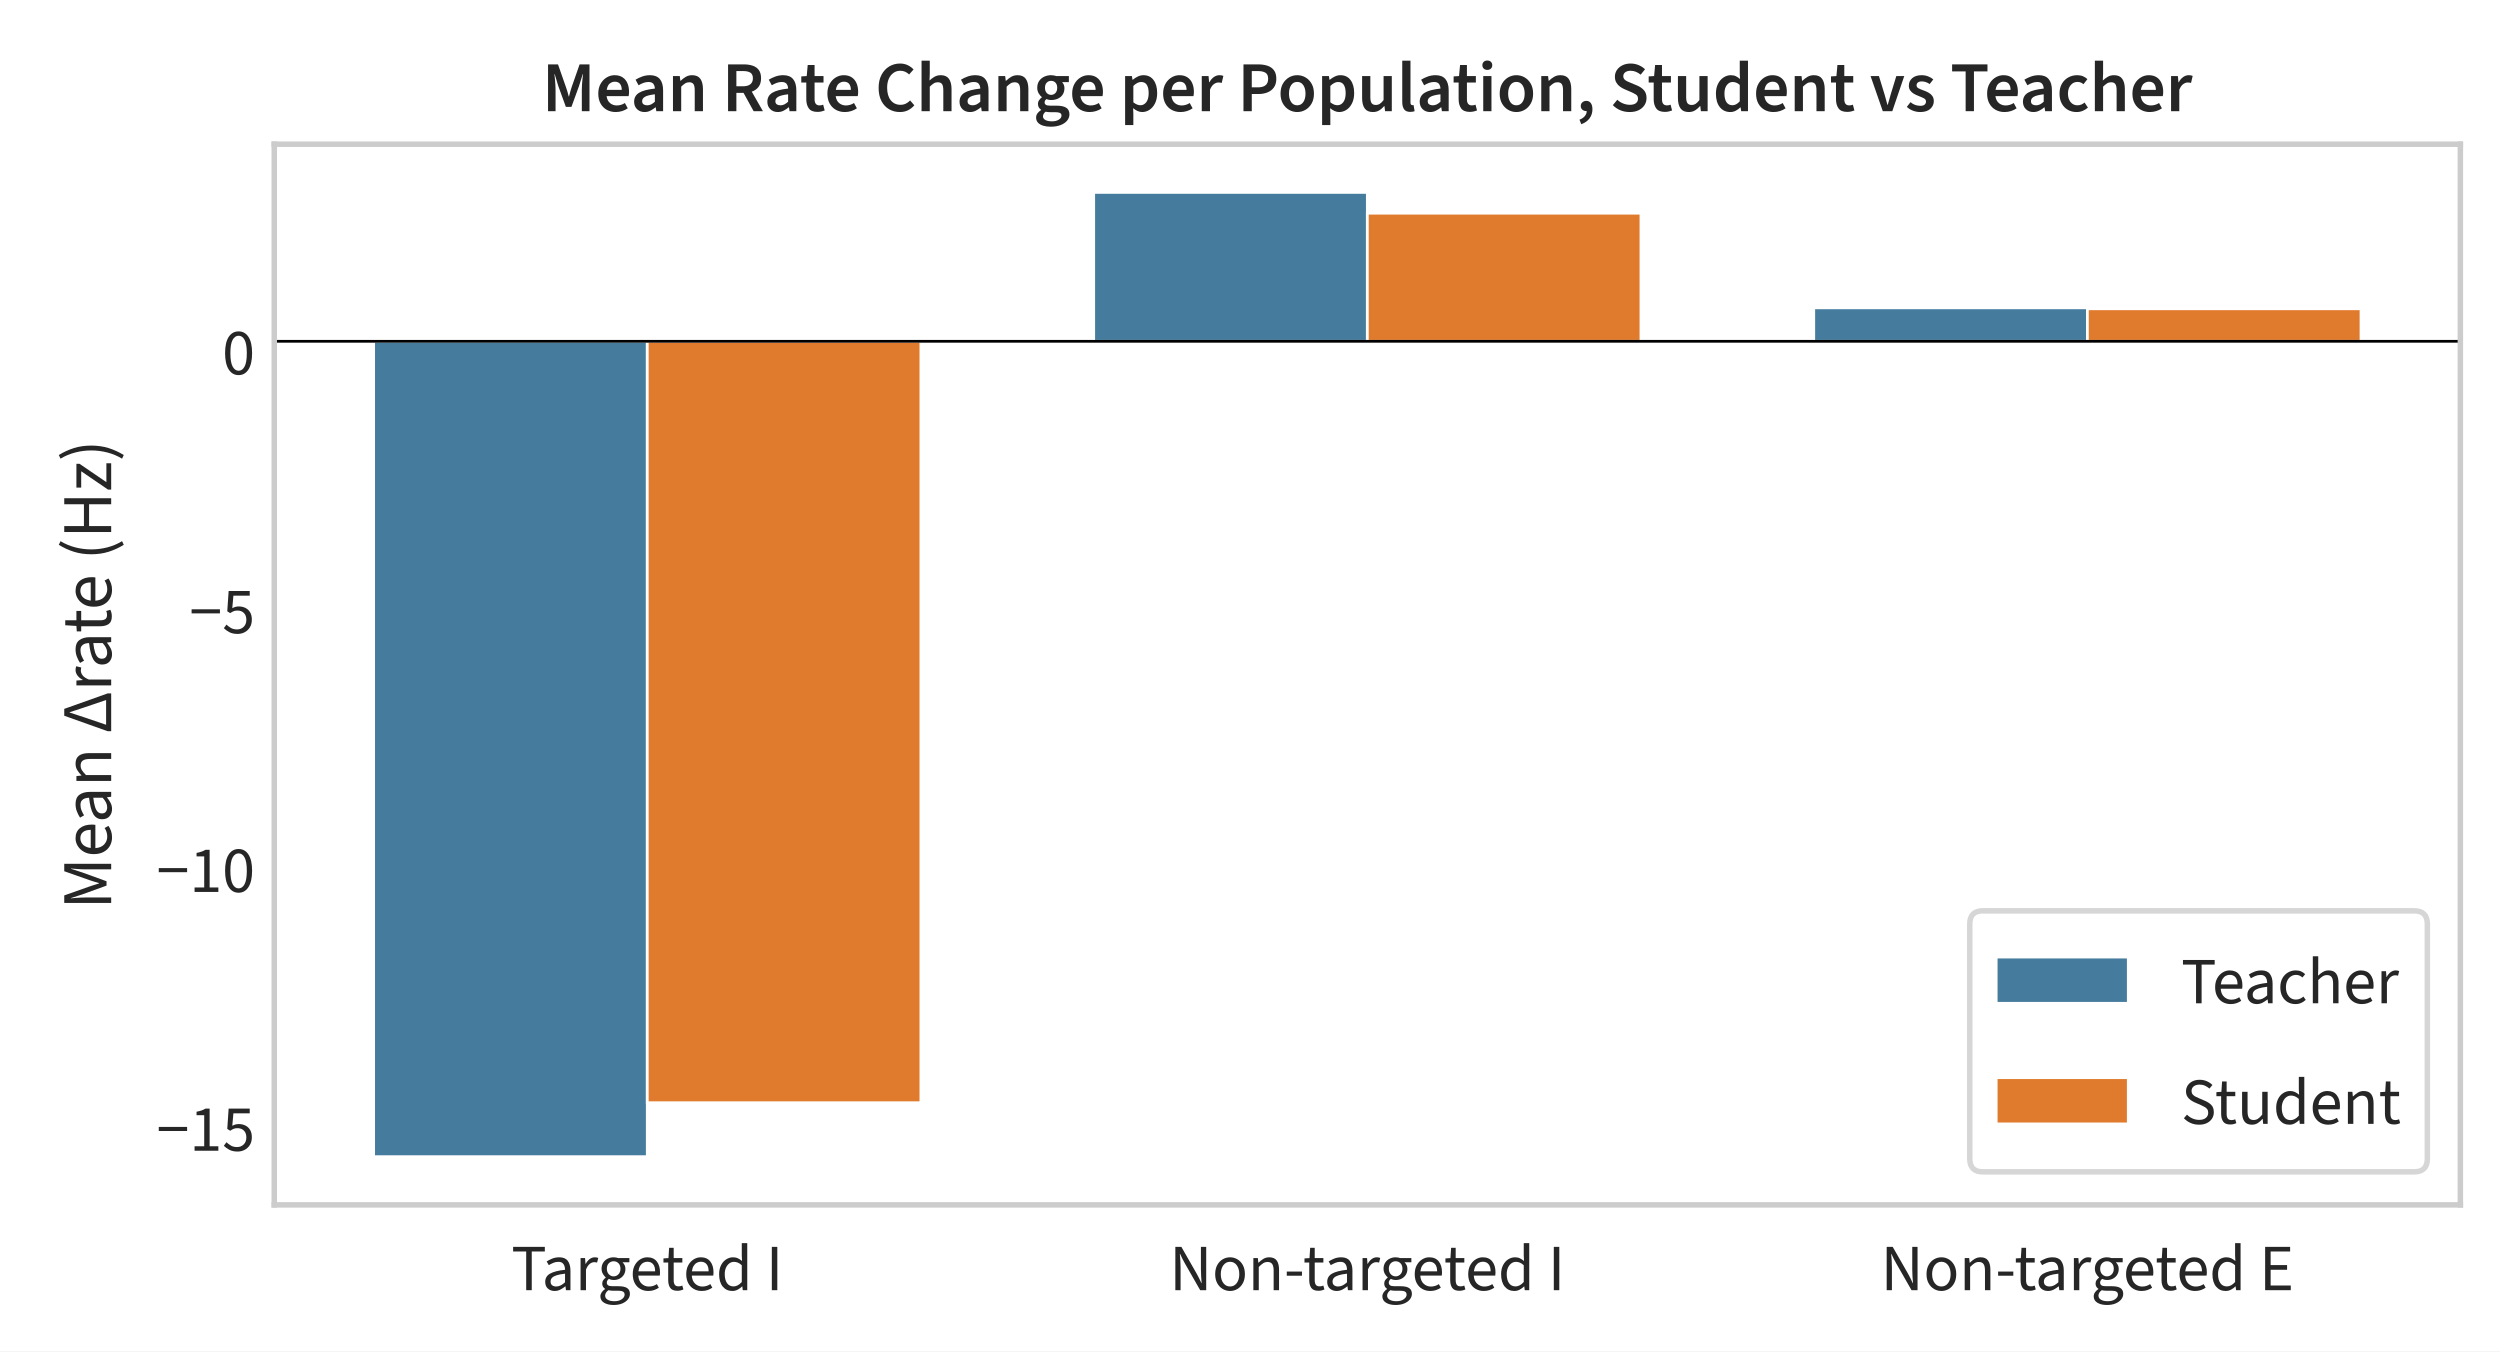
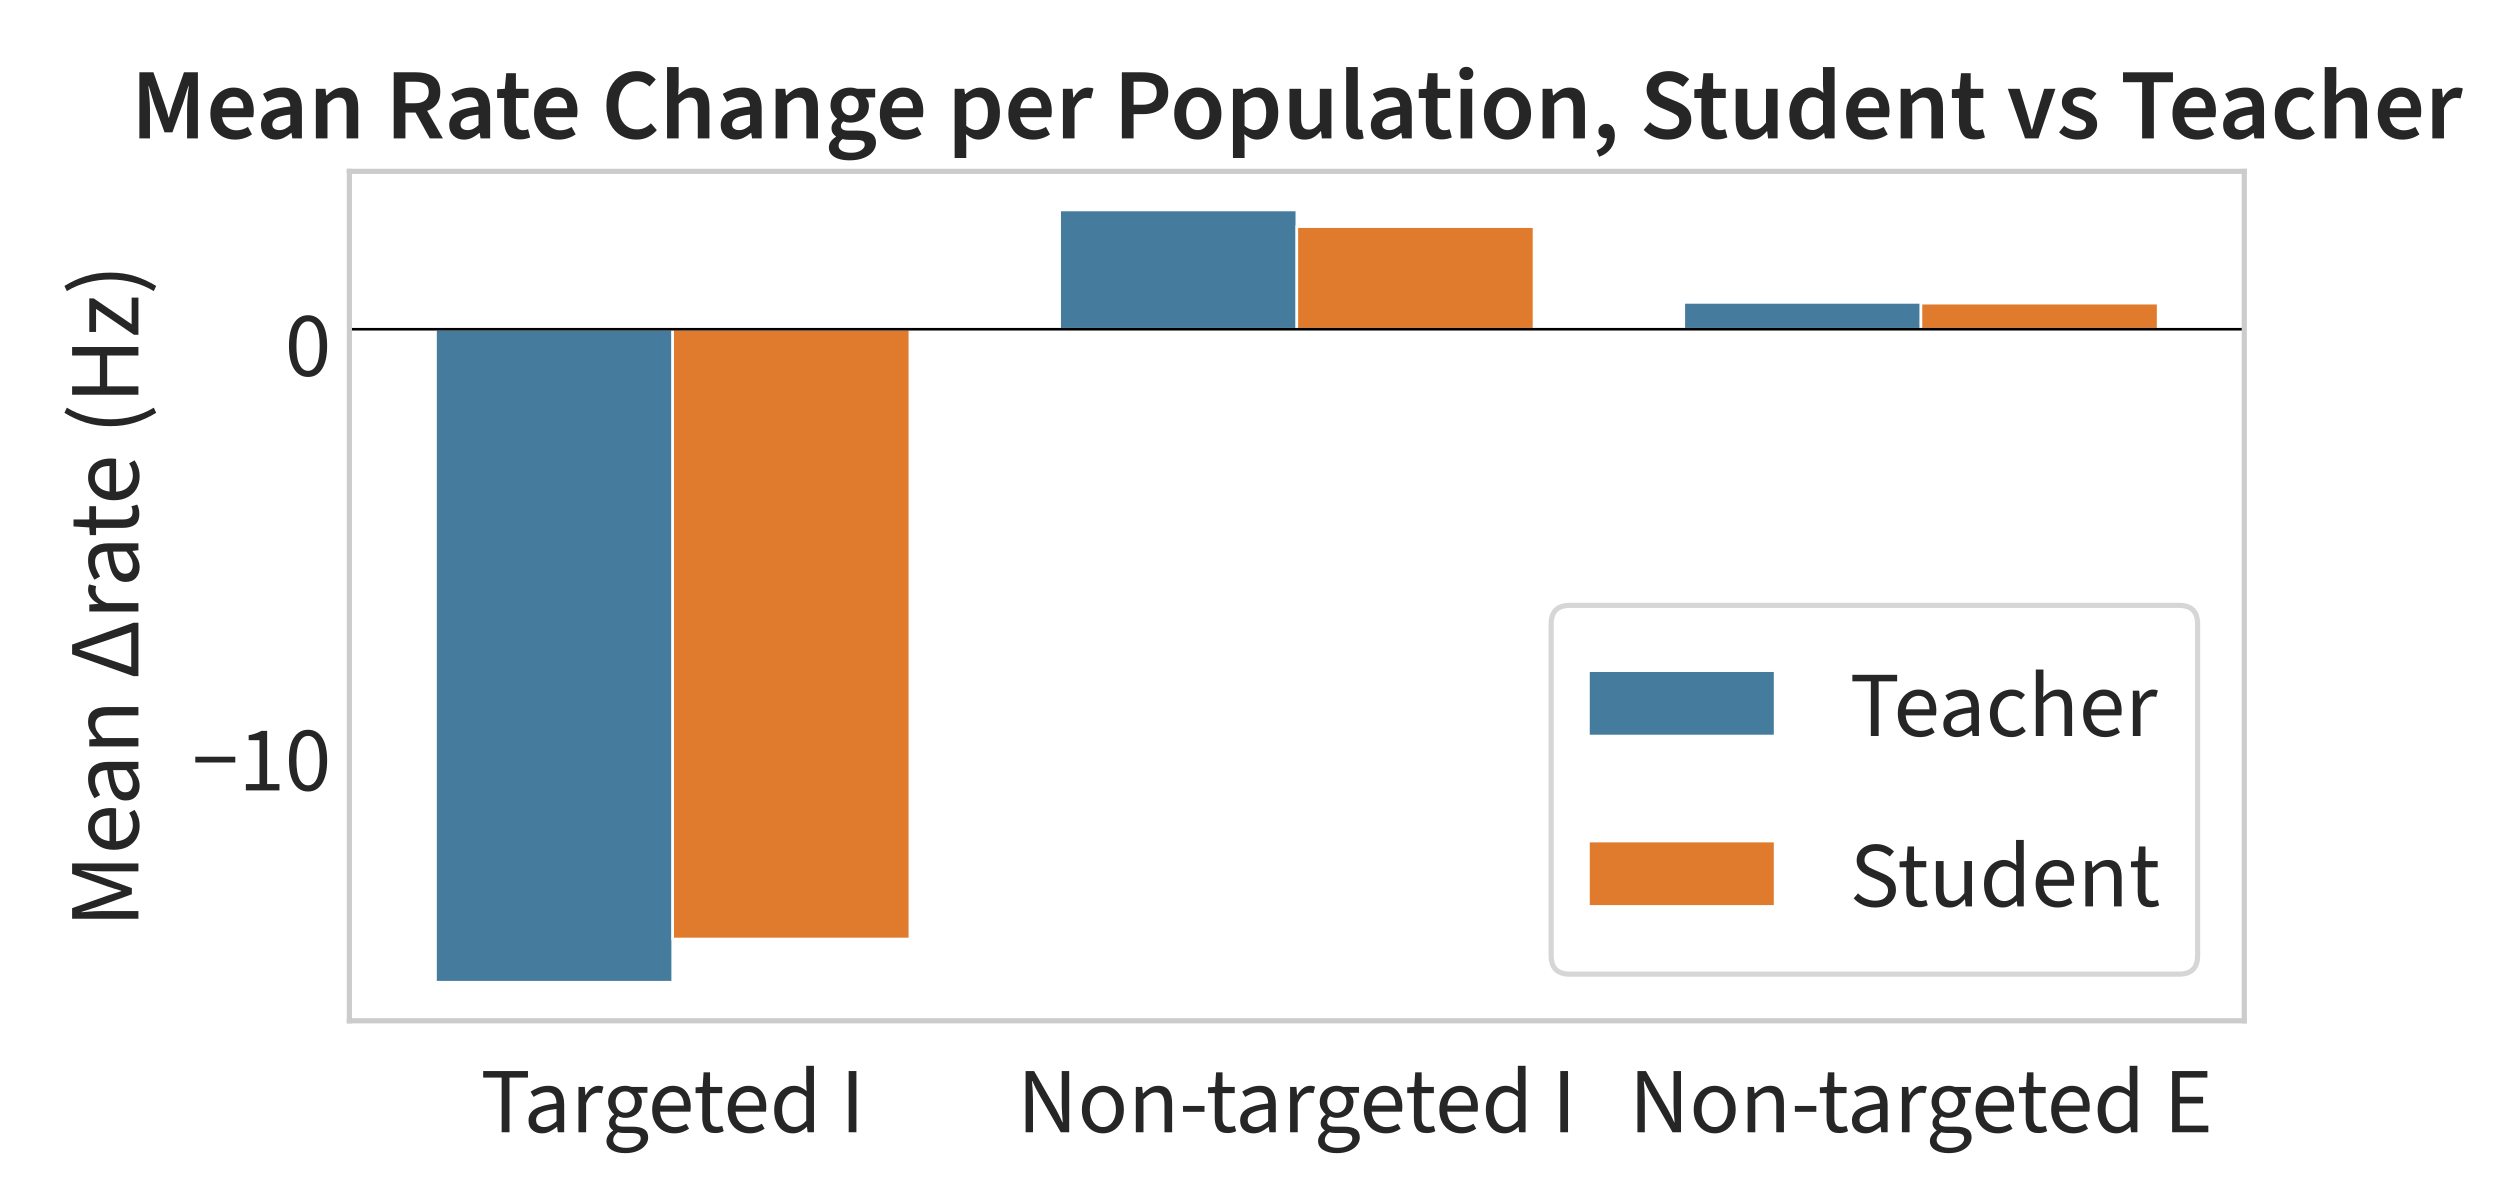
- <svg xmlns="http://www.w3.org/2000/svg" xmlns:xlink="http://www.w3.org/1999/xlink" width="454.213pt" height="245.52pt" viewBox="0 0 454.213 245.52" version="1.1">
+ <svg xmlns="http://www.w3.org/2000/svg" xmlns:xlink="http://www.w3.org/1999/xlink" width="482.251pt" height="231.48pt" viewBox="0 0 482.251 231.48" version="1.1">
  <defs>
    <style type="text/css">*{stroke-linejoin: round; stroke-linecap: butt}</style>
  </defs>
  <g id="figure_1">
    <g id="patch_1">
-       <path d="M 0 245.52  L 454.213 245.52  L 454.213 0  L 0 0  z " style="fill: #ffffff" />
+       <path d="M 0 231.48  L 482.251 231.48  L 482.251 0  L 0 0  z " style="fill: #ffffff" />
    </g>
    <g id="axes_1">
      <g id="patch_2">
-         <path d="M 49.831 218.908  L 447.013 218.908  L 447.013 26.2  L 49.831 26.2  z " style="fill: #ffffff" />
+         <path d="M 67.397 196.912  L 432.92 196.912  L 432.92 33.057  L 67.397 33.057  z " style="fill: #ffffff" />
      </g>
      <g id="matplotlib.axis_1">
        <g id="xtick_1">
          <g id="line2d_1" />
          <g id="text_1">
-             <g style="fill: #262626" transform="translate(92.89114 234.408) scale(0.12 -0.12)">
+             <g style="fill: #262626" transform="translate(92.70163 218.412) scale(0.18 -0.18)">
              <defs>
                <path id="SourceSans3-Regular-15" d="M 1446 0  L 1446 3750  L 179 3750  L 179 4198  L 3251 4198  L 3251 3750  L 1984 3750  L 1984 0  L 1446 0  z " transform="scale(0.015625)" />
                <path id="SourceSans3-Regular-1c" d="M 1242 -77  Q 851 -77 588 153  Q 326 384 326 806  Q 326 1331 787 1600  Q 1248 1869 2246 1978  Q 2246 2176 2188 2349  Q 2131 2522 1993 2634  Q 1856 2746 1600 2746  Q 1331 2746 1094 2643  Q 858 2541 672 2426  L 467 2784  Q 685 2931 1001 3059  Q 1318 3187 1690 3187  Q 2259 3187 2515 2838  Q 2771 2490 2771 1907  L 2771 0  L 2336 0  L 2291 371  L 2272 371  Q 2042 186 1789 54  Q 1536 -77 1242 -77  z M 1389 358  Q 1613 358 1817 460  Q 2022 563 2246 762  L 2246 1600  Q 1722 1542 1414 1440  Q 1107 1338 976 1190  Q 845 1043 845 838  Q 845 582 1005 470  Q 1165 358 1389 358  z " transform="scale(0.015625)" />
                <path id="SourceSans3-Regular-2d" d="M 525 0  L 525 3110  L 960 3110  L 1005 2547  L 1024 2547  Q 1178 2842 1408 3014  Q 1638 3187 1907 3187  Q 2093 3187 2240 3123  L 2125 2675  Q 2054 2694 1993 2704  Q 1933 2714 1837 2714  Q 1638 2714 1424 2554  Q 1210 2394 1050 1997  L 1050 0  L 525 0  z " transform="scale(0.015625)" />
                <path id="SourceSans3-Regular-22" d="M 1574 -1434  Q 1005 -1434 646 -1216  Q 288 -998 288 -595  Q 288 -397 409 -214  Q 531 -32 742 109  L 742 134  Q 627 205 547 333  Q 467 461 467 640  Q 467 838 576 985  Q 685 1133 806 1216  L 806 1242  Q 653 1370 528 1587  Q 403 1805 403 2080  Q 403 2419 563 2668  Q 723 2918 992 3052  Q 1261 3187 1574 3187  Q 1702 3187 1817 3164  Q 1933 3142 2016 3110  L 3098 3110  L 3098 2707  L 2451 2707  L 2451 2682  Q 2560 2579 2637 2425  Q 2714 2272 2714 2061  Q 2714 1734 2560 1491  Q 2406 1248 2150 1117  Q 1894 986 1574 986  Q 1325 986 1107 1094  Q 1024 1024 966 937  Q 909 851 909 723  Q 909 576 1027 480  Q 1146 384 1459 384  L 2061 384  Q 2605 384 2877 208  Q 3149 32 3149 -358  Q 3149 -646 2957 -889  Q 2765 -1133 2413 -1283  Q 2061 -1434 1574 -1434  z M 1574 1338  Q 1843 1338 2038 1539  Q 2234 1741 2234 2080  Q 2234 2419 2042 2611  Q 1850 2803 1574 2803  Q 1299 2803 1107 2611  Q 915 2419 915 2080  Q 915 1741 1110 1539  Q 1306 1338 1574 1338  z M 1651 -1069  Q 2099 -1069 2368 -873  Q 2637 -678 2637 -435  Q 2637 -218 2473 -134  Q 2310 -51 2010 -51  L 1472 -51  Q 1382 -51 1276 -38  Q 1171 -26 1069 0  Q 902 -122 825 -256  Q 749 -390 749 -525  Q 749 -774 989 -921  Q 1229 -1069 1651 -1069  z " transform="scale(0.015625)" />
                <path id="SourceSans3-Regular-20" d="M 1702 2758  Q 1510 2758 1328 2665  Q 1146 2573 1014 2368  Q 883 2163 838 1830  L 2458 1830  Q 2458 2285 2259 2521  Q 2061 2758 1702 2758  z M 1786 -77  Q 1370 -77 1027 115  Q 685 307 486 675  Q 288 1043 288 1555  Q 288 2061 489 2425  Q 691 2790 1014 2988  Q 1338 3187 1696 3187  Q 2298 3187 2614 2790  Q 2931 2394 2931 1728  Q 2931 1645 2924 1568  Q 2918 1491 2906 1414  L 826 1414  Q 864 890 1161 621  Q 1459 352 1850 352  Q 2074 352 2269 416  Q 2464 480 2624 589  L 2816 243  Q 2611 102 2358 12  Q 2106 -77 1786 -77  z " transform="scale(0.015625)" />
                <path id="SourceSans3-Regular-2f" d="M 1504 -58  Q 1005 -58 809 227  Q 614 512 614 979  L 614 2682  L 154 2682  L 154 3078  L 640 3110  L 704 4109  L 1146 4109  L 1146 3110  L 1984 3110  L 1984 2682  L 1146 2682  L 1146 966  Q 1146 685 1251 528  Q 1357 371 1626 371  Q 1709 371 1798 387  Q 1888 403 1978 448  L 2086 77  Q 1965 13 1814 -22  Q 1664 -58 1504 -58  z " transform="scale(0.015625)" />
                <path id="SourceSans3-Regular-1f" d="M 1587 -77  Q 1005 -77 653 348  Q 301 774 301 1549  Q 301 2054 489 2422  Q 678 2790 988 2988  Q 1299 3187 1651 3187  Q 1920 3187 2118 3091  Q 2317 2995 2522 2829  L 2496 3360  L 2496 4557  L 3027 4557  L 3027 0  L 2592 0  L 2547 365  L 2528 365  Q 2349 186 2105 54  Q 1862 -77 1587 -77  z M 1702 365  Q 2112 365 2496 794  L 2496 2419  Q 2298 2598 2115 2672  Q 1933 2746 1741 2746  Q 1491 2746 1289 2595  Q 1088 2445 966 2179  Q 845 1914 845 1555  Q 845 998 1069 681  Q 1293 365 1702 365  z " transform="scale(0.015625)" />
                <path id="SourceSans3-Regular-1" transform="scale(0.015625)" />
                <path id="SourceSans3-Regular-a" d="M 576 0  L 576 4198  L 1107 4198  L 1107 0  L 576 0  z " transform="scale(0.015625)" />
              </defs>
              <use xlink:href="#SourceSans3-Regular-15" />
              <use xlink:href="#SourceSans3-Regular-1c" transform="translate(46.29688 0)" />
              <use xlink:href="#SourceSans3-Regular-2d" transform="translate(96.70312 0)" />
              <use xlink:href="#SourceSans3-Regular-22" transform="translate(130.4062 0)" />
              <use xlink:href="#SourceSans3-Regular-20" transform="translate(179.4062 0)" />
              <use xlink:href="#SourceSans3-Regular-2f" transform="translate(228 0)" />
              <use xlink:href="#SourceSans3-Regular-20" transform="translate(260.3906 0)" />
              <use xlink:href="#SourceSans3-Regular-1f" transform="translate(309.9844 0)" />
              <use xlink:href="#SourceSans3-Regular-1" transform="translate(365.4844 0)" />
              <use xlink:href="#SourceSans3-Regular-a" transform="translate(385.4844 0)" />
            </g>
          </g>
        </g>
        <g id="xtick_2">
          <g id="line2d_2" />
          <g id="text_2">
-             <g style="fill: #262626" transform="translate(212.4643 234.408) scale(0.12 -0.12)">
+             <g style="fill: #262626" transform="translate(196.2215 218.412) scale(0.18 -0.18)">
              <defs>
                <path id="SourceSans3-Regular-f" d="M 576 0  L 576 4198  L 1158 4198  L 2650 1587  Q 2771 1376 2883 1145  Q 2995 915 3098 685  L 3123 685  Q 3098 1011 3075 1350  Q 3053 1690 3053 2016  L 3053 4198  L 3565 4198  L 3565 0  L 2982 0  L 1491 2611  Q 1370 2822 1254 3052  Q 1139 3283 1037 3514  L 1011 3514  Q 1043 3200 1062 2867  Q 1082 2534 1082 2195  L 1082 0  L 576 0  z " transform="scale(0.015625)" />
                <path id="SourceSans3-Regular-2a" d="M 1734 -77  Q 1357 -77 1027 115  Q 698 307 496 672  Q 294 1037 294 1549  Q 294 2074 496 2438  Q 698 2803 1027 2995  Q 1357 3187 1734 3187  Q 2118 3187 2444 2995  Q 2771 2803 2972 2438  Q 3174 2074 3174 1549  Q 3174 1037 2972 672  Q 2771 307 2444 115  Q 2118 -77 1734 -77  z M 1734 358  Q 2138 358 2384 688  Q 2630 1018 2630 1549  Q 2630 2086 2384 2419  Q 2138 2752 1734 2752  Q 1338 2752 1088 2419  Q 838 2086 838 1549  Q 838 1018 1088 688  Q 1338 358 1734 358  z " transform="scale(0.015625)" />
                <path id="SourceSans3-Regular-29" d="M 525 0  L 525 3110  L 960 3110  L 1005 2662  L 1024 2662  Q 1248 2886 1497 3036  Q 1747 3187 2067 3187  Q 2560 3187 2787 2876  Q 3014 2566 3014 1971  L 3014 0  L 2490 0  L 2490 1901  Q 2490 2336 2349 2534  Q 2208 2733 1901 2733  Q 1664 2733 1475 2611  Q 1286 2490 1050 2253  L 1050 0  L 525 0  z " transform="scale(0.015625)" />
                <path id="SourceSans3-Regular-587" d="M 262 1402  L 262 1805  L 1734 1805  L 1734 1402  L 262 1402  z " transform="scale(0.015625)" />
              </defs>
              <use xlink:href="#SourceSans3-Regular-f" />
              <use xlink:href="#SourceSans3-Regular-2a" transform="translate(64.70312 0)" />
              <use xlink:href="#SourceSans3-Regular-29" transform="translate(118.9062 0)" />
              <use xlink:href="#SourceSans3-Regular-587" transform="translate(173.6094 0)" />
              <use xlink:href="#SourceSans3-Regular-2f" transform="translate(202.1094 0)" />
              <use xlink:href="#SourceSans3-Regular-1c" transform="translate(233.8125 0)" />
              <use xlink:href="#SourceSans3-Regular-2d" transform="translate(284.2188 0)" />
              <use xlink:href="#SourceSans3-Regular-22" transform="translate(317.9219 0)" />
              <use xlink:href="#SourceSans3-Regular-20" transform="translate(366.9219 0)" />
              <use xlink:href="#SourceSans3-Regular-2f" transform="translate(415.5156 0)" />
              <use xlink:href="#SourceSans3-Regular-20" transform="translate(447.9062 0)" />
              <use xlink:href="#SourceSans3-Regular-1f" transform="translate(497.5 0)" />
              <use xlink:href="#SourceSans3-Regular-1" transform="translate(553 0)" />
              <use xlink:href="#SourceSans3-Regular-a" transform="translate(573 0)" />
            </g>
          </g>
        </g>
        <g id="xtick_3">
          <g id="line2d_3" />
          <g id="text_3">
-             <g style="fill: #262626" transform="translate(341.704 234.408) scale(0.12 -0.12)">
+             <g style="fill: #262626" transform="translate(314.2412 218.412) scale(0.18 -0.18)">
              <defs>
                <path id="SourceSans3-Regular-6" d="M 576 0  L 576 4198  L 2995 4198  L 2995 3750  L 1107 3750  L 1107 2432  L 2701 2432  L 2701 1978  L 1107 1978  L 1107 454  L 3059 454  L 3059 0  L 576 0  z " transform="scale(0.015625)" />
              </defs>
              <use xlink:href="#SourceSans3-Regular-f" />
              <use xlink:href="#SourceSans3-Regular-2a" transform="translate(64.70312 0)" />
              <use xlink:href="#SourceSans3-Regular-29" transform="translate(118.9062 0)" />
              <use xlink:href="#SourceSans3-Regular-587" transform="translate(173.6094 0)" />
              <use xlink:href="#SourceSans3-Regular-2f" transform="translate(202.1094 0)" />
              <use xlink:href="#SourceSans3-Regular-1c" transform="translate(233.8125 0)" />
              <use xlink:href="#SourceSans3-Regular-2d" transform="translate(284.2188 0)" />
              <use xlink:href="#SourceSans3-Regular-22" transform="translate(317.9219 0)" />
              <use xlink:href="#SourceSans3-Regular-20" transform="translate(366.9219 0)" />
              <use xlink:href="#SourceSans3-Regular-2f" transform="translate(415.5156 0)" />
              <use xlink:href="#SourceSans3-Regular-20" transform="translate(447.9062 0)" />
              <use xlink:href="#SourceSans3-Regular-1f" transform="translate(497.5 0)" />
              <use xlink:href="#SourceSans3-Regular-1" transform="translate(553 0)" />
              <use xlink:href="#SourceSans3-Regular-6" transform="translate(573 0)" />
            </g>
          </g>
        </g>
      </g>
      <g id="matplotlib.axis_2">
        <g id="ytick_1">
          <g id="line2d_4" />
          <g id="text_4">
-             <g style="fill: #262626" transform="translate(28.438 209.0754) scale(0.12 -0.12)">
+             <g style="fill: #262626" transform="translate(37.057 152.468) scale(0.18 -0.18)">
              <defs>
                <path id="SourceSans3-Regular-873" d="M 218 1914  L 218 2310  L 2963 2310  L 2963 1914  L 218 1914  z " transform="scale(0.015625)" />
                <path id="SourceSans3-Regular-536" d="M 506 0  L 506 435  L 1440 435  L 1440 3443  L 698 3443  L 698 3782  Q 979 3834 1187 3907  Q 1395 3981 1562 4083  L 1965 4083  L 1965 435  L 2810 435  L 2810 0  L 506 0  z " transform="scale(0.015625)" />
-                 <path id="SourceSans3-Regular-53a" d="M 1498 -77  Q 1011 -77 691 96  Q 371 269 160 480  L 416 826  Q 602 646 845 502  Q 1088 358 1446 358  Q 1824 358 2083 611  Q 2342 864 2342 1293  Q 2342 1715 2105 1952  Q 1869 2189 1472 2189  Q 1261 2189 1110 2125  Q 960 2061 774 1939  L 493 2118  L 627 4083  L 2669 4083  L 2669 3629  L 1088 3629  L 979 2419  Q 1126 2496 1273 2541  Q 1421 2586 1606 2586  Q 1958 2586 2243 2448  Q 2528 2310 2701 2028  Q 2874 1747 2874 1306  Q 2874 864 2678 553  Q 2483 243 2169 83  Q 1856 -77 1498 -77  z " transform="scale(0.015625)" />
-               </defs>
-               <use xlink:href="#SourceSans3-Regular-873" />
-               <use xlink:href="#SourceSans3-Regular-536" transform="translate(49.70312 0)" />
-               <use xlink:href="#SourceSans3-Regular-53a" transform="translate(99.40625 0)" />
-             </g>
-           </g>
-         </g>
-         <g id="ytick_2">
-           <g id="line2d_5" />
-           <g id="text_5">
-             <g style="fill: #262626" transform="translate(28.438 162.0532) scale(0.12 -0.12)">
-               <defs>
                <path id="SourceSans3-Regular-535" d="M 1594 -77  Q 979 -77 630 476  Q 282 1030 282 2054  Q 282 3085 630 3622  Q 979 4160 1594 4160  Q 2202 4160 2550 3622  Q 2899 3085 2899 2054  Q 2899 1030 2550 476  Q 2202 -77 1594 -77  z M 1594 346  Q 1952 346 2169 752  Q 2387 1158 2387 2054  Q 2387 2950 2169 3344  Q 1952 3738 1594 3738  Q 1235 3738 1014 3344  Q 794 2950 794 2054  Q 794 1158 1014 752  Q 1235 346 1594 346  z " transform="scale(0.015625)" />
              </defs>
              <use xlink:href="#SourceSans3-Regular-873" />
              <use xlink:href="#SourceSans3-Regular-536" transform="translate(49.70312 0)" />
              <use xlink:href="#SourceSans3-Regular-535" transform="translate(99.40625 0)" />
            </g>
          </g>
        </g>
-         <g id="ytick_3">
-           <g id="line2d_6" />
-           <g id="text_6">
-             <g style="fill: #262626" transform="translate(34.40237 115.0309) scale(0.12 -0.12)">
-               <use xlink:href="#SourceSans3-Regular-873" />
-               <use xlink:href="#SourceSans3-Regular-53a" transform="translate(49.70312 0)" />
-             </g>
-           </g>
-         </g>
-         <g id="ytick_4">
-           <g id="line2d_7" />
-           <g id="text_7">
-             <g style="fill: #262626" transform="translate(40.36675 68.00863) scale(0.12 -0.12)">
+         <g id="ytick_2">
+           <g id="line2d_5" />
+           <g id="text_5">
+             <g style="fill: #262626" transform="translate(54.95012 72.50422) scale(0.18 -0.18)">
              <use xlink:href="#SourceSans3-Regular-535" />
            </g>
          </g>
        </g>
-         <g id="text_8">
-           <g style="fill: #262626" transform="translate(20.2 165.2184) rotate(-90) scale(0.13 -0.13)">
+         <g id="text_6">
+           <g style="fill: #262626" transform="translate(26.7 178.9811) rotate(-90) scale(0.195 -0.195)">
            <defs>
              <path id="SourceSans3-Regular-e" d="M 576 0  L 576 4198  L 1248 4198  L 2042 1952  Q 2112 1734 2182 1526  Q 2253 1318 2323 1082  L 2349 1082  Q 2419 1318 2480 1526  Q 2541 1734 2618 1952  L 3411 4198  L 4077 4198  L 4077 0  L 3578 0  L 3578 2310  Q 3578 2496 3590 2726  Q 3603 2957 3622 3184  Q 3642 3411 3654 3597  L 3629 3597  L 3302 2586  L 2515 416  L 2125 416  L 1338 2586  L 1011 3597  L 986 3597  Q 1005 3411 1024 3184  Q 1043 2957 1052 2726  Q 1062 2496 1062 2310  L 1062 0  L 576 0  z " transform="scale(0.015625)" />
              <path id="SourceSans3-Regular-31e" d="M 192 0  L 192 320  L 1574 4198  L 2189 4198  L 3571 320  L 3571 0  L 192 0  z M 768 454  L 2982 454  L 2330 2374  L 1888 3718  L 1862 3718  L 1421 2374  L 768 454  z " transform="scale(0.015625)" />
              <path id="SourceSans3-Regular-5a2" d="M 1370 -1126  Q 973 -480 749 227  Q 525 934 525 1779  Q 525 2624 749 3334  Q 973 4045 1370 4685  L 1696 4531  Q 1325 3923 1142 3216  Q 960 2509 960 1779  Q 960 1050 1142 342  Q 1325 -365 1696 -973  L 1370 -1126  z " transform="scale(0.015625)" />
              <path id="SourceSans3-Regular-9" d="M 576 0  L 576 4198  L 1107 4198  L 1107 2438  L 3059 2438  L 3059 4198  L 3597 4198  L 3597 0  L 3059 0  L 3059 1978  L 1107 1978  L 1107 0  L 576 0  z " transform="scale(0.015625)" />
              <path id="SourceSans3-Regular-35" d="M 198 0  L 198 282  L 1837 2682  L 378 2682  L 378 3110  L 2502 3110  L 2502 2829  L 864 429  L 2554 429  L 2554 0  L 198 0  z " transform="scale(0.015625)" />
              <path id="SourceSans3-Regular-5a3" d="M 570 -1126  L 243 -973  Q 614 -365 796 342  Q 979 1050 979 1779  Q 979 2509 796 3216  Q 614 3923 243 4531  L 570 4685  Q 966 4045 1190 3334  Q 1414 2624 1414 1779  Q 1414 934 1190 227  Q 966 -480 570 -1126  z " transform="scale(0.015625)" />
            </defs>
            <use xlink:href="#SourceSans3-Regular-e" />
            <use xlink:href="#SourceSans3-Regular-20" transform="translate(72.70312 0)" />
            <use xlink:href="#SourceSans3-Regular-1c" transform="translate(120.8906 0)" />
            <use xlink:href="#SourceSans3-Regular-29" transform="translate(171.2969 0)" />
            <use xlink:href="#SourceSans3-Regular-1" transform="translate(226 0)" />
            <use xlink:href="#SourceSans3-Regular-31e" transform="translate(246 0)" />
            <use xlink:href="#SourceSans3-Regular-2d" transform="translate(304.7969 0)" />
            <use xlink:href="#SourceSans3-Regular-1c" transform="translate(337.0938 0)" />
            <use xlink:href="#SourceSans3-Regular-2f" transform="translate(386.0938 0)" />
            <use xlink:href="#SourceSans3-Regular-20" transform="translate(418.4844 0)" />
            <use xlink:href="#SourceSans3-Regular-1" transform="translate(468.0781 0)" />
            <use xlink:href="#SourceSans3-Regular-5a2" transform="translate(488.0781 0)" />
            <use xlink:href="#SourceSans3-Regular-9" transform="translate(518.375 0)" />
            <use xlink:href="#SourceSans3-Regular-35" transform="translate(583.5781 0)" />
            <use xlink:href="#SourceSans3-Regular-5a3" transform="translate(626.0781 0)" />
          </g>
        </g>
      </g>
      <g id="patch_3">
-         <path d="M 67.885 62.009  L 117.598 62.009  L 117.598 210.149  L 67.885 210.149  z " clip-path="url(#p67f57cca23)" style="fill: #457b9d; stroke: #ffffff; stroke-width: 0.5; stroke-linejoin: miter" />
+         <path d="M 84.011 63.504  L 129.762 63.504  L 129.762 189.464  L 84.011 189.464  z " clip-path="url(#p8f37180c7d)" style="fill: #457b9d; stroke: #ffffff; stroke-width: 0.5; stroke-linejoin: miter" />
      </g>
      <g id="patch_4">
-         <path d="M 117.598 62.009  L 167.311 62.009  L 167.311 200.348  L 117.598 200.348  z " clip-path="url(#p67f57cca23)" style="fill: #e07b2e; stroke: #ffffff; stroke-width: 0.5; stroke-linejoin: miter" />
+         <path d="M 129.762 63.504  L 175.513 63.504  L 175.513 181.131  L 129.762 181.131  z " clip-path="url(#p8f37180c7d)" style="fill: #e07b2e; stroke: #ffffff; stroke-width: 0.5; stroke-linejoin: miter" />
      </g>
      <g id="patch_5">
-         <path d="M 198.709 62.009  L 248.422 62.009  L 248.422 34.959  L 198.709 34.959  z " clip-path="url(#p67f57cca23)" style="fill: #457b9d; stroke: #ffffff; stroke-width: 0.5; stroke-linejoin: miter" />
+         <path d="M 204.408 63.504  L 250.158 63.504  L 250.158 40.505  L 204.408 40.505  z " clip-path="url(#p8f37180c7d)" style="fill: #457b9d; stroke: #ffffff; stroke-width: 0.5; stroke-linejoin: miter" />
      </g>
      <g id="patch_6">
-         <path d="M 248.422 62.009  L 298.135 62.009  L 298.135 38.735  L 248.422 38.735  z " clip-path="url(#p67f57cca23)" style="fill: #e07b2e; stroke: #ffffff; stroke-width: 0.5; stroke-linejoin: miter" />
+         <path d="M 250.158 63.504  L 295.909 63.504  L 295.909 43.715  L 250.158 43.715  z " clip-path="url(#p8f37180c7d)" style="fill: #e07b2e; stroke: #ffffff; stroke-width: 0.5; stroke-linejoin: miter" />
      </g>
      <g id="patch_7">
-         <path d="M 329.533 62.009  L 379.246 62.009  L 379.246 55.929  L 329.533 55.929  z " clip-path="url(#p67f57cca23)" style="fill: #457b9d; stroke: #ffffff; stroke-width: 0.5; stroke-linejoin: miter" />
+         <path d="M 324.804 63.504  L 370.554 63.504  L 370.554 58.335  L 324.804 58.335  z " clip-path="url(#p8f37180c7d)" style="fill: #457b9d; stroke: #ffffff; stroke-width: 0.5; stroke-linejoin: miter" />
      </g>
      <g id="patch_8">
-         <path d="M 379.246 62.009  L 428.959 62.009  L 428.959 56.102  L 379.246 56.102  z " clip-path="url(#p67f57cca23)" style="fill: #e07b2e; stroke: #ffffff; stroke-width: 0.5; stroke-linejoin: miter" />
-       </g>
-       <g id="line2d_8">
-         <path d="M 49.831 62.009  L 447.013 62.009  " clip-path="url(#p67f57cca23)" style="fill: none; stroke: #000000; stroke-width: 0.5; stroke-linecap: round" />
+         <path d="M 370.554 63.504  L 416.305 63.504  L 416.305 58.482  L 370.554 58.482  z " clip-path="url(#p8f37180c7d)" style="fill: #e07b2e; stroke: #ffffff; stroke-width: 0.5; stroke-linejoin: miter" />
+       </g>
+       <g id="line2d_6">
+         <path d="M 67.397 63.504  L 432.92 63.504  " clip-path="url(#p8f37180c7d)" style="fill: none; stroke: #000000; stroke-width: 0.5; stroke-linecap: round" />
      </g>
      <g id="patch_9">
-         <path d="M 49.831 218.908  L 49.831 26.2  " style="fill: none; stroke: #cccccc; stroke-linejoin: miter; stroke-linecap: square" />
+         <path d="M 67.397 196.912  L 67.397 33.057  " style="fill: none; stroke: #cccccc; stroke-linejoin: miter; stroke-linecap: square" />
      </g>
      <g id="patch_10">
-         <path d="M 447.013 218.908  L 447.013 26.2  " style="fill: none; stroke: #cccccc; stroke-linejoin: miter; stroke-linecap: square" />
+         <path d="M 432.92 196.912  L 432.92 33.057  " style="fill: none; stroke: #cccccc; stroke-linejoin: miter; stroke-linecap: square" />
      </g>
      <g id="patch_11">
-         <path d="M 49.831 218.908  L 447.013 218.908  " style="fill: none; stroke: #cccccc; stroke-linejoin: miter; stroke-linecap: square" />
+         <path d="M 67.397 196.912  L 432.92 196.912  " style="fill: none; stroke: #cccccc; stroke-linejoin: miter; stroke-linecap: square" />
      </g>
      <g id="patch_12">
-         <path d="M 49.831 26.2  L 447.013 26.2  " style="fill: none; stroke: #cccccc; stroke-linejoin: miter; stroke-linecap: square" />
-       </g>
-       <g id="text_9">
-         <g style="fill: #262626" transform="translate(98.49353 20.2) scale(0.13 -0.13)">
+         <path d="M 67.397 33.057  L 432.92 33.057  " style="fill: none; stroke: #cccccc; stroke-linejoin: miter; stroke-linecap: square" />
+       </g>
+       <g id="text_7">
+         <g style="fill: #262626" transform="translate(25.2653 26.7) scale(0.195 -0.195)">
          <defs>
            <path id="SourceSans3-Semibold-e" d="M 531 0  L 531 4186  L 1421 4186  L 2138 2138  Q 2208 1939 2265 1744  Q 2323 1549 2381 1318  L 2406 1318  Q 2464 1549 2518 1744  Q 2573 1939 2637 2138  L 3354 4186  L 4237 4186  L 4237 0  L 3552 0  L 3552 1907  Q 3552 2106 3568 2362  Q 3584 2618 3609 2870  Q 3635 3123 3661 3315  L 3635 3315  L 3302 2253  L 2624 384  L 2125 384  L 1446 2253  L 1126 3315  L 1101 3315  Q 1126 3123 1148 2870  Q 1171 2618 1187 2362  Q 1203 2106 1203 1907  L 1203 0  L 531 0  z " transform="scale(0.015625)" />
            <path id="SourceSans3-Semibold-20" d="M 1728 2637  Q 1498 2637 1290 2480  Q 1082 2323 1011 1907  L 2355 1907  Q 2355 2246 2201 2441  Q 2048 2637 1728 2637  z M 1818 -77  Q 1376 -77 1021 118  Q 666 314 461 682  Q 256 1050 256 1574  Q 256 2086 467 2454  Q 678 2822 1011 3020  Q 1344 3219 1715 3219  Q 2144 3219 2432 3027  Q 2720 2835 2864 2499  Q 3008 2163 3008 1728  Q 3008 1517 2970 1344  L 998 1344  Q 1062 915 1321 713  Q 1581 512 1907 512  Q 2298 512 2637 730  L 2893 256  Q 2675 102 2396 12  Q 2118 -77 1818 -77  z " transform="scale(0.015625)" />
            <path id="SourceSans3-Semibold-1c" d="M 1229 -77  Q 819 -77 556 179  Q 294 435 294 845  Q 294 1376 739 1648  Q 1184 1920 2150 2022  Q 2144 2266 2019 2438  Q 1894 2611 1574 2611  Q 1344 2611 1123 2528  Q 902 2445 691 2317  L 422 2816  Q 685 2982 1014 3100  Q 1344 3219 1715 3219  Q 2304 3219 2595 2870  Q 2886 2522 2886 1856  L 2886 0  L 2278 0  L 2227 346  L 2202 346  Q 1984 166 1747 44  Q 1510 -77 1229 -77  z M 1459 525  Q 1651 525 1814 605  Q 1978 685 2150 845  L 2150 1510  Q 1510 1434 1260 1286  Q 1011 1139 1011 896  Q 1011 698 1139 611  Q 1267 525 1459 525  z " transform="scale(0.015625)" />
            <path id="SourceSans3-Semibold-29" d="M 467 0  L 467 3142  L 1075 3142  L 1126 2720  L 1152 2720  Q 1363 2925 1612 3072  Q 1862 3219 2182 3219  Q 2688 3219 2918 2892  Q 3149 2566 3149 1971  L 3149 0  L 2413 0  L 2413 1875  Q 2413 2266 2297 2426  Q 2182 2586 1920 2586  Q 1715 2586 1558 2486  Q 1402 2387 1203 2195  L 1203 0  L 467 0  z " transform="scale(0.015625)" />
            <path id="SourceSans3-Semibold-1" transform="scale(0.015625)" />
            <path id="SourceSans3-Semibold-13" d="M 531 0  L 531 4186  L 1946 4186  Q 2381 4186 2729 4070  Q 3078 3955 3280 3683  Q 3482 3411 3482 2944  Q 3482 2464 3254 2169  Q 3027 1875 2650 1747  L 3648 0  L 2816 0  L 1914 1638  L 1274 1638  L 1274 0  L 531 0  z M 1274 2227  L 1869 2227  Q 2298 2227 2525 2409  Q 2752 2592 2752 2944  Q 2752 3302 2525 3446  Q 2298 3590 1869 3590  L 1274 3590  L 1274 2227  z " transform="scale(0.015625)" />
            <path id="SourceSans3-Semibold-2f" d="M 1574 -64  Q 1030 -64 803 249  Q 576 563 576 1069  L 576 2560  L 128 2560  L 128 3110  L 614 3142  L 704 4128  L 1318 4128  L 1318 3142  L 2118 3142  L 2118 2560  L 1318 2560  L 1318 1069  Q 1318 518 1760 518  Q 1939 518 2086 582  L 2221 64  Q 2099 13 1932 -25  Q 1766 -64 1574 -64  z " transform="scale(0.015625)" />
            <path id="SourceSans3-Semibold-4" d="M 2214 -77  Q 1683 -77 1251 172  Q 819 422 566 905  Q 314 1389 314 2080  Q 314 2765 573 3254  Q 832 3744 1267 4003  Q 1702 4262 2227 4262  Q 2624 4262 2931 4108  Q 3238 3955 3437 3731  L 3040 3283  Q 2880 3443 2685 3529  Q 2490 3616 2246 3616  Q 1914 3616 1648 3430  Q 1382 3245 1228 2905  Q 1075 2566 1075 2099  Q 1075 1382 1398 976  Q 1722 570 2266 570  Q 2534 570 2748 675  Q 2963 781 3130 960  L 3507 525  Q 3251 230 2931 76  Q 2611 -77 2214 -77  z " transform="scale(0.015625)" />
            <path id="SourceSans3-Semibold-23" d="M 467 0  L 467 4518  L 1203 4518  L 1203 3354  L 1178 2746  Q 1376 2931 1619 3075  Q 1862 3219 2182 3219  Q 2688 3219 2918 2892  Q 3149 2566 3149 1971  L 3149 0  L 2413 0  L 2413 1875  Q 2413 2266 2297 2426  Q 2182 2586 1920 2586  Q 1715 2586 1558 2486  Q 1402 2387 1203 2195  L 1203 0  L 467 0  z " transform="scale(0.015625)" />
            <path id="SourceSans3-Semibold-22" d="M 1562 -1389  Q 1190 -1389 892 -1299  Q 595 -1210 425 -1027  Q 256 -845 256 -570  Q 256 -179 704 102  L 704 128  Q 582 205 502 333  Q 422 461 422 653  Q 422 838 528 988  Q 634 1139 768 1235  L 768 1261  Q 608 1382 483 1600  Q 358 1818 358 2093  Q 358 2458 531 2707  Q 704 2957 989 3088  Q 1274 3219 1600 3219  Q 1728 3219 1846 3196  Q 1965 3174 2061 3142  L 3187 3142  L 3187 2598  L 2598 2598  L 2598 2573  Q 2688 2477 2739 2352  Q 2790 2227 2790 2061  Q 2790 1715 2630 1478  Q 2470 1242 2201 1120  Q 1933 998 1600 998  Q 1498 998 1389 1017  Q 1280 1037 1171 1082  Q 1101 1018 1059 954  Q 1018 890 1018 781  Q 1018 646 1130 569  Q 1242 493 1530 493  L 2086 493  Q 2656 493 2947 310  Q 3238 128 3238 -282  Q 3238 -589 3033 -841  Q 2829 -1094 2451 -1241  Q 2074 -1389 1562 -1389  z M 1600 1459  Q 1824 1459 1984 1625  Q 2144 1792 2144 2093  Q 2144 2394 1987 2554  Q 1830 2714 1600 2714  Q 1370 2714 1210 2554  Q 1050 2394 1050 2093  Q 1050 1792 1210 1625  Q 1370 1459 1600 1459  z M 1677 -909  Q 2054 -909 2291 -755  Q 2528 -602 2528 -403  Q 2528 -218 2384 -154  Q 2240 -90 1971 -90  L 1542 -90  Q 1286 -90 1114 -45  Q 870 -230 870 -461  Q 870 -672 1088 -790  Q 1306 -909 1677 -909  z " transform="scale(0.015625)" />
            <path id="SourceSans3-Semibold-2b" d="M 467 -1242  L 467 3142  L 1075 3142  L 1126 2810  L 1152 2810  Q 1350 2976 1596 3097  Q 1843 3219 2099 3219  Q 2688 3219 3011 2784  Q 3334 2349 3334 1619  Q 3334 1082 3142 701  Q 2950 320 2646 121  Q 2342 -77 1990 -77  Q 1786 -77 1581 16  Q 1376 109 1184 269  L 1203 -256  L 1203 -1242  L 467 -1242  z M 1837 531  Q 2150 531 2361 806  Q 2573 1082 2573 1613  Q 2573 2086 2413 2348  Q 2253 2611 1894 2611  Q 1562 2611 1203 2259  L 1203 794  Q 1376 653 1536 592  Q 1696 531 1837 531  z " transform="scale(0.015625)" />
            <path id="SourceSans3-Semibold-2d" d="M 467 0  L 467 3142  L 1075 3142  L 1126 2586  L 1152 2586  Q 1318 2893 1552 3056  Q 1786 3219 2042 3219  Q 2266 3219 2400 3155  L 2253 2528  Q 2176 2547 2112 2556  Q 2048 2566 1946 2566  Q 1760 2566 1555 2422  Q 1350 2278 1203 1920  L 1203 0  L 467 0  z " transform="scale(0.015625)" />
            <path id="SourceSans3-Semibold-11" d="M 531 0  L 531 4186  L 1850 4186  Q 2317 4186 2681 4064  Q 3046 3942 3257 3660  Q 3469 3379 3469 2893  Q 3469 2432 3257 2131  Q 3046 1830 2688 1683  Q 2330 1536 1875 1536  L 1274 1536  L 1274 0  L 531 0  z M 1274 2131  L 1818 2131  Q 2739 2131 2739 2893  Q 2739 3290 2499 3440  Q 2259 3590 1792 3590  L 1274 3590  L 1274 2131  z " transform="scale(0.015625)" />
            <path id="SourceSans3-Semibold-2a" d="M 1754 -77  Q 1363 -77 1024 118  Q 685 314 473 682  Q 262 1050 262 1568  Q 262 2093 473 2461  Q 685 2829 1024 3024  Q 1363 3219 1754 3219  Q 2150 3219 2489 3024  Q 2829 2829 3040 2461  Q 3251 2093 3251 1568  Q 3251 1050 3040 682  Q 2829 314 2489 118  Q 2150 -77 1754 -77  z M 1754 525  Q 2099 525 2297 813  Q 2496 1101 2496 1568  Q 2496 2042 2297 2330  Q 2099 2618 1754 2618  Q 1408 2618 1213 2330  Q 1018 2042 1018 1568  Q 1018 1101 1213 813  Q 1408 525 1754 525  z " transform="scale(0.015625)" />
            <path id="SourceSans3-Semibold-30" d="M 1402 -77  Q 896 -77 665 249  Q 435 576 435 1171  L 435 3142  L 1171 3142  L 1171 1267  Q 1171 877 1286 717  Q 1402 557 1658 557  Q 1862 557 2019 659  Q 2176 762 2355 992  L 2355 3142  L 3091 3142  L 3091 0  L 2490 0  L 2432 461  L 2413 461  Q 2208 218 1965 70  Q 1722 -77 1402 -77  z " transform="scale(0.015625)" />
            <path id="SourceSans3-Semibold-27" d="M 1184 -64  Q 794 -64 630 173  Q 467 410 467 819  L 467 4518  L 1203 4518  L 1203 781  Q 1203 640 1254 589  Q 1306 538 1370 538  Q 1395 538 1417 541  Q 1440 544 1478 550  L 1574 0  Q 1510 -26 1411 -45  Q 1312 -64 1184 -64  z " transform="scale(0.015625)" />
            <path id="SourceSans3-Semibold-24" d="M 467 0  L 467 3142  L 1203 3142  L 1203 0  L 467 0  z M 832 3693  Q 634 3693 512 3808  Q 390 3923 390 4115  Q 390 4301 512 4416  Q 634 4531 832 4531  Q 1030 4531 1152 4416  Q 1274 4301 1274 4115  Q 1274 3923 1152 3808  Q 1030 3693 832 3693  z " transform="scale(0.015625)" />
            <path id="SourceSans3-Semibold-56c" d="M 461 -1165  L 301 -762  Q 614 -640 784 -432  Q 954 -224 947 13  Q 934 13 918 13  Q 902 13 890 13  Q 704 13 560 131  Q 416 250 416 467  Q 416 672 563 797  Q 710 922 909 922  Q 1171 922 1315 723  Q 1459 525 1459 166  Q 1459 -301 1196 -649  Q 934 -998 461 -1165  z " transform="scale(0.015625)" />
            <path id="SourceSans3-Semibold-14" d="M 1754 -77  Q 858 -77 243 538  L 646 1024  Q 870 806 1168 688  Q 1466 570 1766 570  Q 2125 570 2310 717  Q 2496 864 2496 1107  Q 2496 1370 2313 1485  Q 2131 1600 1850 1722  L 1274 1971  Q 1069 2061 873 2205  Q 678 2349 553 2566  Q 429 2784 429 3085  Q 429 3418 608 3683  Q 787 3949 1107 4105  Q 1427 4262 1837 4262  Q 2214 4262 2550 4121  Q 2886 3981 3123 3750  L 2733 3264  Q 2534 3430 2307 3523  Q 2080 3616 1837 3616  Q 1542 3616 1360 3485  Q 1178 3354 1178 3123  Q 1178 2963 1270 2857  Q 1363 2752 1516 2678  Q 1670 2605 1843 2534  L 2413 2298  Q 2790 2138 3024 1878  Q 3258 1619 3258 1165  Q 3258 826 3078 544  Q 2899 262 2563 92  Q 2227 -77 1754 -77  z " transform="scale(0.015625)" />
            <path id="SourceSans3-Semibold-1f" d="M 1568 -77  Q 979 -77 627 358  Q 275 794 275 1568  Q 275 2080 464 2451  Q 653 2822 960 3020  Q 1267 3219 1606 3219  Q 1875 3219 2064 3126  Q 2253 3034 2432 2874  L 2406 3379  L 2406 4518  L 3142 4518  L 3142 0  L 2534 0  L 2483 339  L 2458 339  Q 2285 166 2054 44  Q 1824 -77 1568 -77  z M 1747 531  Q 2099 531 2406 883  L 2406 2349  Q 2246 2496 2086 2553  Q 1926 2611 1766 2611  Q 1466 2611 1251 2339  Q 1037 2067 1037 1574  Q 1037 1069 1222 800  Q 1408 531 1747 531  z " transform="scale(0.015625)" />
            <path id="SourceSans3-Semibold-31" d="M 1171 0  L 77 3142  L 826 3142  L 1325 1510  Q 1389 1280 1456 1043  Q 1523 806 1587 563  L 1613 563  Q 1683 806 1750 1043  Q 1818 1280 1882 1510  L 2381 3142  L 3091 3142  L 2022 0  L 1171 0  z " transform="scale(0.015625)" />
            <path id="SourceSans3-Semibold-2e" d="M 1344 -77  Q 1018 -77 701 44  Q 384 166 154 384  L 480 806  Q 685 634 905 557  Q 1126 480 1370 480  Q 1626 480 1747 589  Q 1869 698 1869 858  Q 1869 1056 1670 1158  Q 1472 1261 1210 1357  Q 986 1440 784 1558  Q 582 1677 457 1853  Q 333 2029 333 2278  Q 333 2694 640 2956  Q 947 3219 1472 3219  Q 1792 3219 2061 3113  Q 2330 3008 2522 2842  L 2195 2426  Q 1862 2662 1491 2662  Q 1254 2662 1139 2563  Q 1024 2464 1024 2317  Q 1024 2144 1190 2051  Q 1357 1958 1651 1856  Q 1894 1773 2102 1654  Q 2310 1536 2438 1353  Q 2566 1171 2566 896  Q 2566 493 2252 208  Q 1939 -77 1344 -77  z " transform="scale(0.015625)" />
            <path id="SourceSans3-Semibold-15" d="M 1376 0  L 1376 3558  L 166 3558  L 166 4186  L 3328 4186  L 3328 3558  L 2118 3558  L 2118 0  L 1376 0  z " transform="scale(0.015625)" />
            <path id="SourceSans3-Semibold-1e" d="M 1792 -77  Q 1357 -77 1011 118  Q 666 314 464 682  Q 262 1050 262 1568  Q 262 2093 480 2461  Q 698 2829 1059 3024  Q 1421 3219 1837 3219  Q 2138 3219 2365 3123  Q 2592 3027 2758 2867  L 2406 2413  Q 2304 2502 2173 2560  Q 2042 2618 1875 2618  Q 1504 2618 1261 2330  Q 1018 2042 1018 1568  Q 1018 1101 1254 813  Q 1491 525 1862 525  Q 2048 525 2211 592  Q 2374 659 2502 774  L 2803 320  Q 2605 141 2345 32  Q 2086 -77 1792 -77  z " transform="scale(0.015625)" />
          </defs>
          <use xlink:href="#SourceSans3-Semibold-e" />
          <use xlink:href="#SourceSans3-Semibold-20" transform="translate(74.5 0)" />
          <use xlink:href="#SourceSans3-Semibold-1c" transform="translate(124 0)" />
          <use xlink:href="#SourceSans3-Semibold-29" transform="translate(175.5938 0)" />
          <use xlink:href="#SourceSans3-Semibold-1" transform="translate(231.5938 0)" />
          <use xlink:href="#SourceSans3-Semibold-13" transform="translate(251.5938 0)" />
          <use xlink:href="#SourceSans3-Semibold-1c" transform="translate(310.2031 0)" />
          <use xlink:href="#SourceSans3-Semibold-2f" transform="translate(360.2031 0)" />
          <use xlink:href="#SourceSans3-Semibold-20" transform="translate(394.7031 0)" />
          <use xlink:href="#SourceSans3-Semibold-1" transform="translate(445.4062 0)" />
          <use xlink:href="#SourceSans3-Semibold-4" transform="translate(465.4062 0)" />
          <use xlink:href="#SourceSans3-Semibold-23" transform="translate(523 0)" />
          <use xlink:href="#SourceSans3-Semibold-1c" transform="translate(578.7969 0)" />
          <use xlink:href="#SourceSans3-Semibold-29" transform="translate(630.3906 0)" />
          <use xlink:href="#SourceSans3-Semibold-22" transform="translate(686.3906 0)" />
          <use xlink:href="#SourceSans3-Semibold-20" transform="translate(736.7969 0)" />
          <use xlink:href="#SourceSans3-Semibold-1" transform="translate(787.5 0)" />
          <use xlink:href="#SourceSans3-Semibold-2b" transform="translate(807.5 0)" />
          <use xlink:href="#SourceSans3-Semibold-20" transform="translate(863.9062 0)" />
          <use xlink:href="#SourceSans3-Semibold-2d" transform="translate(914.6094 0)" />
          <use xlink:href="#SourceSans3-Semibold-1" transform="translate(951.9062 0)" />
          <use xlink:href="#SourceSans3-Semibold-11" transform="translate(971.9062 0)" />
          <use xlink:href="#SourceSans3-Semibold-2a" transform="translate(1027.906 0)" />
          <use xlink:href="#SourceSans3-Semibold-2b" transform="translate(1082.812 0)" />
          <use xlink:href="#SourceSans3-Semibold-30" transform="translate(1139.219 0)" />
          <use xlink:href="#SourceSans3-Semibold-27" transform="translate(1194.812 0)" />
          <use xlink:href="#SourceSans3-Semibold-1c" transform="translate(1221.906 0)" />
          <use xlink:href="#SourceSans3-Semibold-2f" transform="translate(1271.906 0)" />
          <use xlink:href="#SourceSans3-Semibold-24" transform="translate(1308 0)" />
          <use xlink:href="#SourceSans3-Semibold-2a" transform="translate(1334.203 0)" />
          <use xlink:href="#SourceSans3-Semibold-29" transform="translate(1389.109 0)" />
          <use xlink:href="#SourceSans3-Semibold-56c" transform="translate(1445.109 0)" />
          <use xlink:href="#SourceSans3-Semibold-1" transform="translate(1472.609 0)" />
          <use xlink:href="#SourceSans3-Semibold-14" transform="translate(1492.609 0)" />
          <use xlink:href="#SourceSans3-Semibold-2f" transform="translate(1544.516 0)" />
          <use xlink:href="#SourceSans3-Semibold-30" transform="translate(1580.609 0)" />
          <use xlink:href="#SourceSans3-Semibold-1f" transform="translate(1636.203 0)" />
          <use xlink:href="#SourceSans3-Semibold-20" transform="translate(1692.609 0)" />
          <use xlink:href="#SourceSans3-Semibold-29" transform="translate(1743.312 0)" />
          <use xlink:href="#SourceSans3-Semibold-2f" transform="translate(1799.312 0)" />
          <use xlink:href="#SourceSans3-Semibold-1" transform="translate(1835.406 0)" />
          <use xlink:href="#SourceSans3-Semibold-31" transform="translate(1855.406 0)" />
          <use xlink:href="#SourceSans3-Semibold-2e" transform="translate(1904.906 0)" />
          <use xlink:href="#SourceSans3-Semibold-1" transform="translate(1948 0)" />
          <use xlink:href="#SourceSans3-Semibold-15" transform="translate(1968 0)" />
          <use xlink:href="#SourceSans3-Semibold-20" transform="translate(2015.5 0)" />
          <use xlink:href="#SourceSans3-Semibold-1c" transform="translate(2065 0)" />
          <use xlink:href="#SourceSans3-Semibold-1e" transform="translate(2116.594 0)" />
          <use xlink:href="#SourceSans3-Semibold-23" transform="translate(2162.797 0)" />
          <use xlink:href="#SourceSans3-Semibold-20" transform="translate(2218.594 0)" />
          <use xlink:href="#SourceSans3-Semibold-2d" transform="translate(2269.297 0)" />
        </g>
      </g>
      <g id="legend_1">
        <g id="patch_13">
-           <path d="M 360.277 212.908  L 438.613 212.908  Q 441.013 212.908 441.013 210.508  L 441.013 167.884  Q 441.013 165.484 438.613 165.484  L 360.277 165.484  Q 357.877 165.484 357.877 167.884  L 357.877 210.508  Q 357.877 212.908 360.277 212.908  z " style="fill: #ffffff; opacity: 0.8; stroke: #cccccc; stroke-linejoin: miter" />
+           <path d="M 302.816 187.912  L 420.32 187.912  Q 423.92 187.912 423.92 184.312  L 423.92 120.376  Q 423.92 116.776 420.32 116.776  L 302.816 116.776  Q 299.216 116.776 299.216 120.376  L 299.216 184.312  Q 299.216 187.912 302.816 187.912  z " style="fill: #ffffff; opacity: 0.8; stroke: #cccccc; stroke-linejoin: miter" />
        </g>
        <g id="patch_14">
-           <path d="M 362.678 182.284  L 386.678 182.284  L 386.678 173.884  L 362.678 173.884  z " style="fill: #457b9d; stroke: #ffffff; stroke-width: 0.5; stroke-linejoin: miter" />
-         </g>
-         <g id="text_10">
-           <g style="fill: #262626" transform="translate(396.2775 182.284) scale(0.12 -0.12)">
+           <path d="M 306.416 141.976  L 342.416 141.976  L 342.416 129.376  L 306.416 129.376  z " style="fill: #457b9d; stroke: #ffffff; stroke-width: 0.5; stroke-linejoin: miter" />
+         </g>
+         <g id="text_8">
+           <g style="fill: #262626" transform="translate(356.8163 141.976) scale(0.18 -0.18)">
            <defs>
              <path id="SourceSans3-Regular-1e" d="M 1760 -77  Q 1344 -77 1011 115  Q 678 307 486 672  Q 294 1037 294 1549  Q 294 2074 502 2438  Q 710 2803 1052 2995  Q 1395 3187 1792 3187  Q 2099 3187 2320 3084  Q 2541 2982 2701 2822  L 2438 2502  Q 2317 2611 2166 2681  Q 2016 2752 1811 2752  Q 1536 2752 1315 2601  Q 1094 2451 966 2179  Q 838 1907 838 1549  Q 838 1018 1107 688  Q 1376 358 1805 358  Q 2016 358 2201 441  Q 2387 525 2528 653  L 2758 333  Q 2566 147 2313 35  Q 2061 -77 1760 -77  z " transform="scale(0.015625)" />
              <path id="SourceSans3-Regular-23" d="M 525 0  L 525 4557  L 1050 4557  L 1050 3315  L 1030 2675  Q 1254 2886 1500 3036  Q 1747 3187 2067 3187  Q 2560 3187 2787 2876  Q 3014 2566 3014 1971  L 3014 0  L 2490 0  L 2490 1901  Q 2490 2336 2349 2534  Q 2208 2733 1901 2733  Q 1664 2733 1475 2611  Q 1286 2490 1050 2253  L 1050 0  L 525 0  z " transform="scale(0.015625)" />
            </defs>
            <use xlink:href="#SourceSans3-Regular-15" />
            <use xlink:href="#SourceSans3-Regular-20" transform="translate(47 0)" />
            <use xlink:href="#SourceSans3-Regular-1c" transform="translate(95.1875 0)" />
            <use xlink:href="#SourceSans3-Regular-1e" transform="translate(145.5938 0)" />
            <use xlink:href="#SourceSans3-Regular-23" transform="translate(191.1875 0)" />
            <use xlink:href="#SourceSans3-Regular-20" transform="translate(245.5938 0)" />
            <use xlink:href="#SourceSans3-Regular-2d" transform="translate(295.1875 0)" />
          </g>
        </g>
        <g id="patch_15">
-           <path d="M 362.678 204.196  L 386.678 204.196  L 386.678 195.796  L 362.678 195.796  z " style="fill: #e07b2e; stroke: #ffffff; stroke-width: 0.5; stroke-linejoin: miter" />
-         </g>
-         <g id="text_11">
-           <g style="fill: #262626" transform="translate(396.2775 204.196) scale(0.12 -0.12)">
+           <path d="M 306.416 174.844  L 342.416 174.844  L 342.416 162.244  L 306.416 162.244  z " style="fill: #e07b2e; stroke: #ffffff; stroke-width: 0.5; stroke-linejoin: miter" />
+         </g>
+         <g id="text_9">
+           <g style="fill: #262626" transform="translate(356.8163 174.844) scale(0.18 -0.18)">
            <defs>
              <path id="SourceSans3-Regular-14" d="M 1741 -77  Q 1293 -77 918 89  Q 544 256 269 550  L 570 896  Q 794 659 1104 524  Q 1414 390 1747 390  Q 2163 390 2393 579  Q 2624 768 2624 1075  Q 2624 1293 2531 1421  Q 2438 1549 2281 1638  Q 2125 1728 1926 1818  L 1325 2080  Q 1126 2170 928 2304  Q 730 2438 602 2649  Q 474 2861 474 3162  Q 474 3482 643 3734  Q 813 3987 1110 4131  Q 1408 4275 1792 4275  Q 2176 4275 2496 4134  Q 2816 3994 3034 3770  L 2746 3424  Q 2547 3597 2310 3702  Q 2074 3808 1792 3808  Q 1440 3808 1225 3641  Q 1011 3475 1011 3194  Q 1011 2995 1116 2864  Q 1222 2733 1382 2649  Q 1542 2566 1709 2496  L 2304 2240  Q 2682 2080 2925 1833  Q 3168 1587 3168 1120  Q 3168 787 2995 515  Q 2822 243 2505 83  Q 2189 -77 1741 -77  z " transform="scale(0.015625)" />
              <path id="SourceSans3-Regular-30" d="M 1434 -77  Q 941 -77 710 233  Q 480 544 480 1139  L 480 3110  L 1011 3110  L 1011 1210  Q 1011 774 1148 576  Q 1286 378 1594 378  Q 1837 378 2025 502  Q 2214 627 2432 902  L 2432 3110  L 2957 3110  L 2957 0  L 2522 0  L 2477 486  L 2458 486  Q 2240 230 1997 76  Q 1754 -77 1434 -77  z " transform="scale(0.015625)" />
            </defs>
            <use xlink:href="#SourceSans3-Regular-14" />
            <use xlink:href="#SourceSans3-Regular-2f" transform="translate(51 0)" />
            <use xlink:href="#SourceSans3-Regular-30" transform="translate(84.79688 0)" />
            <use xlink:href="#SourceSans3-Regular-1f" transform="translate(139.2031 0)" />
            <use xlink:href="#SourceSans3-Regular-20" transform="translate(194.7031 0)" />
            <use xlink:href="#SourceSans3-Regular-29" transform="translate(244.2969 0)" />
            <use xlink:href="#SourceSans3-Regular-2f" transform="translate(299 0)" />
          </g>
        </g>
      </g>
    </g>
  </g>
  <defs>
-     <clipPath id="p67f57cca23">
-       <rect x="49.831" y="26.2" width="397.182" height="192.708" />
+     <clipPath id="p8f37180c7d">
+       <rect x="67.397" y="33.057" width="365.523" height="163.855" />
    </clipPath>
  </defs>
</svg>
